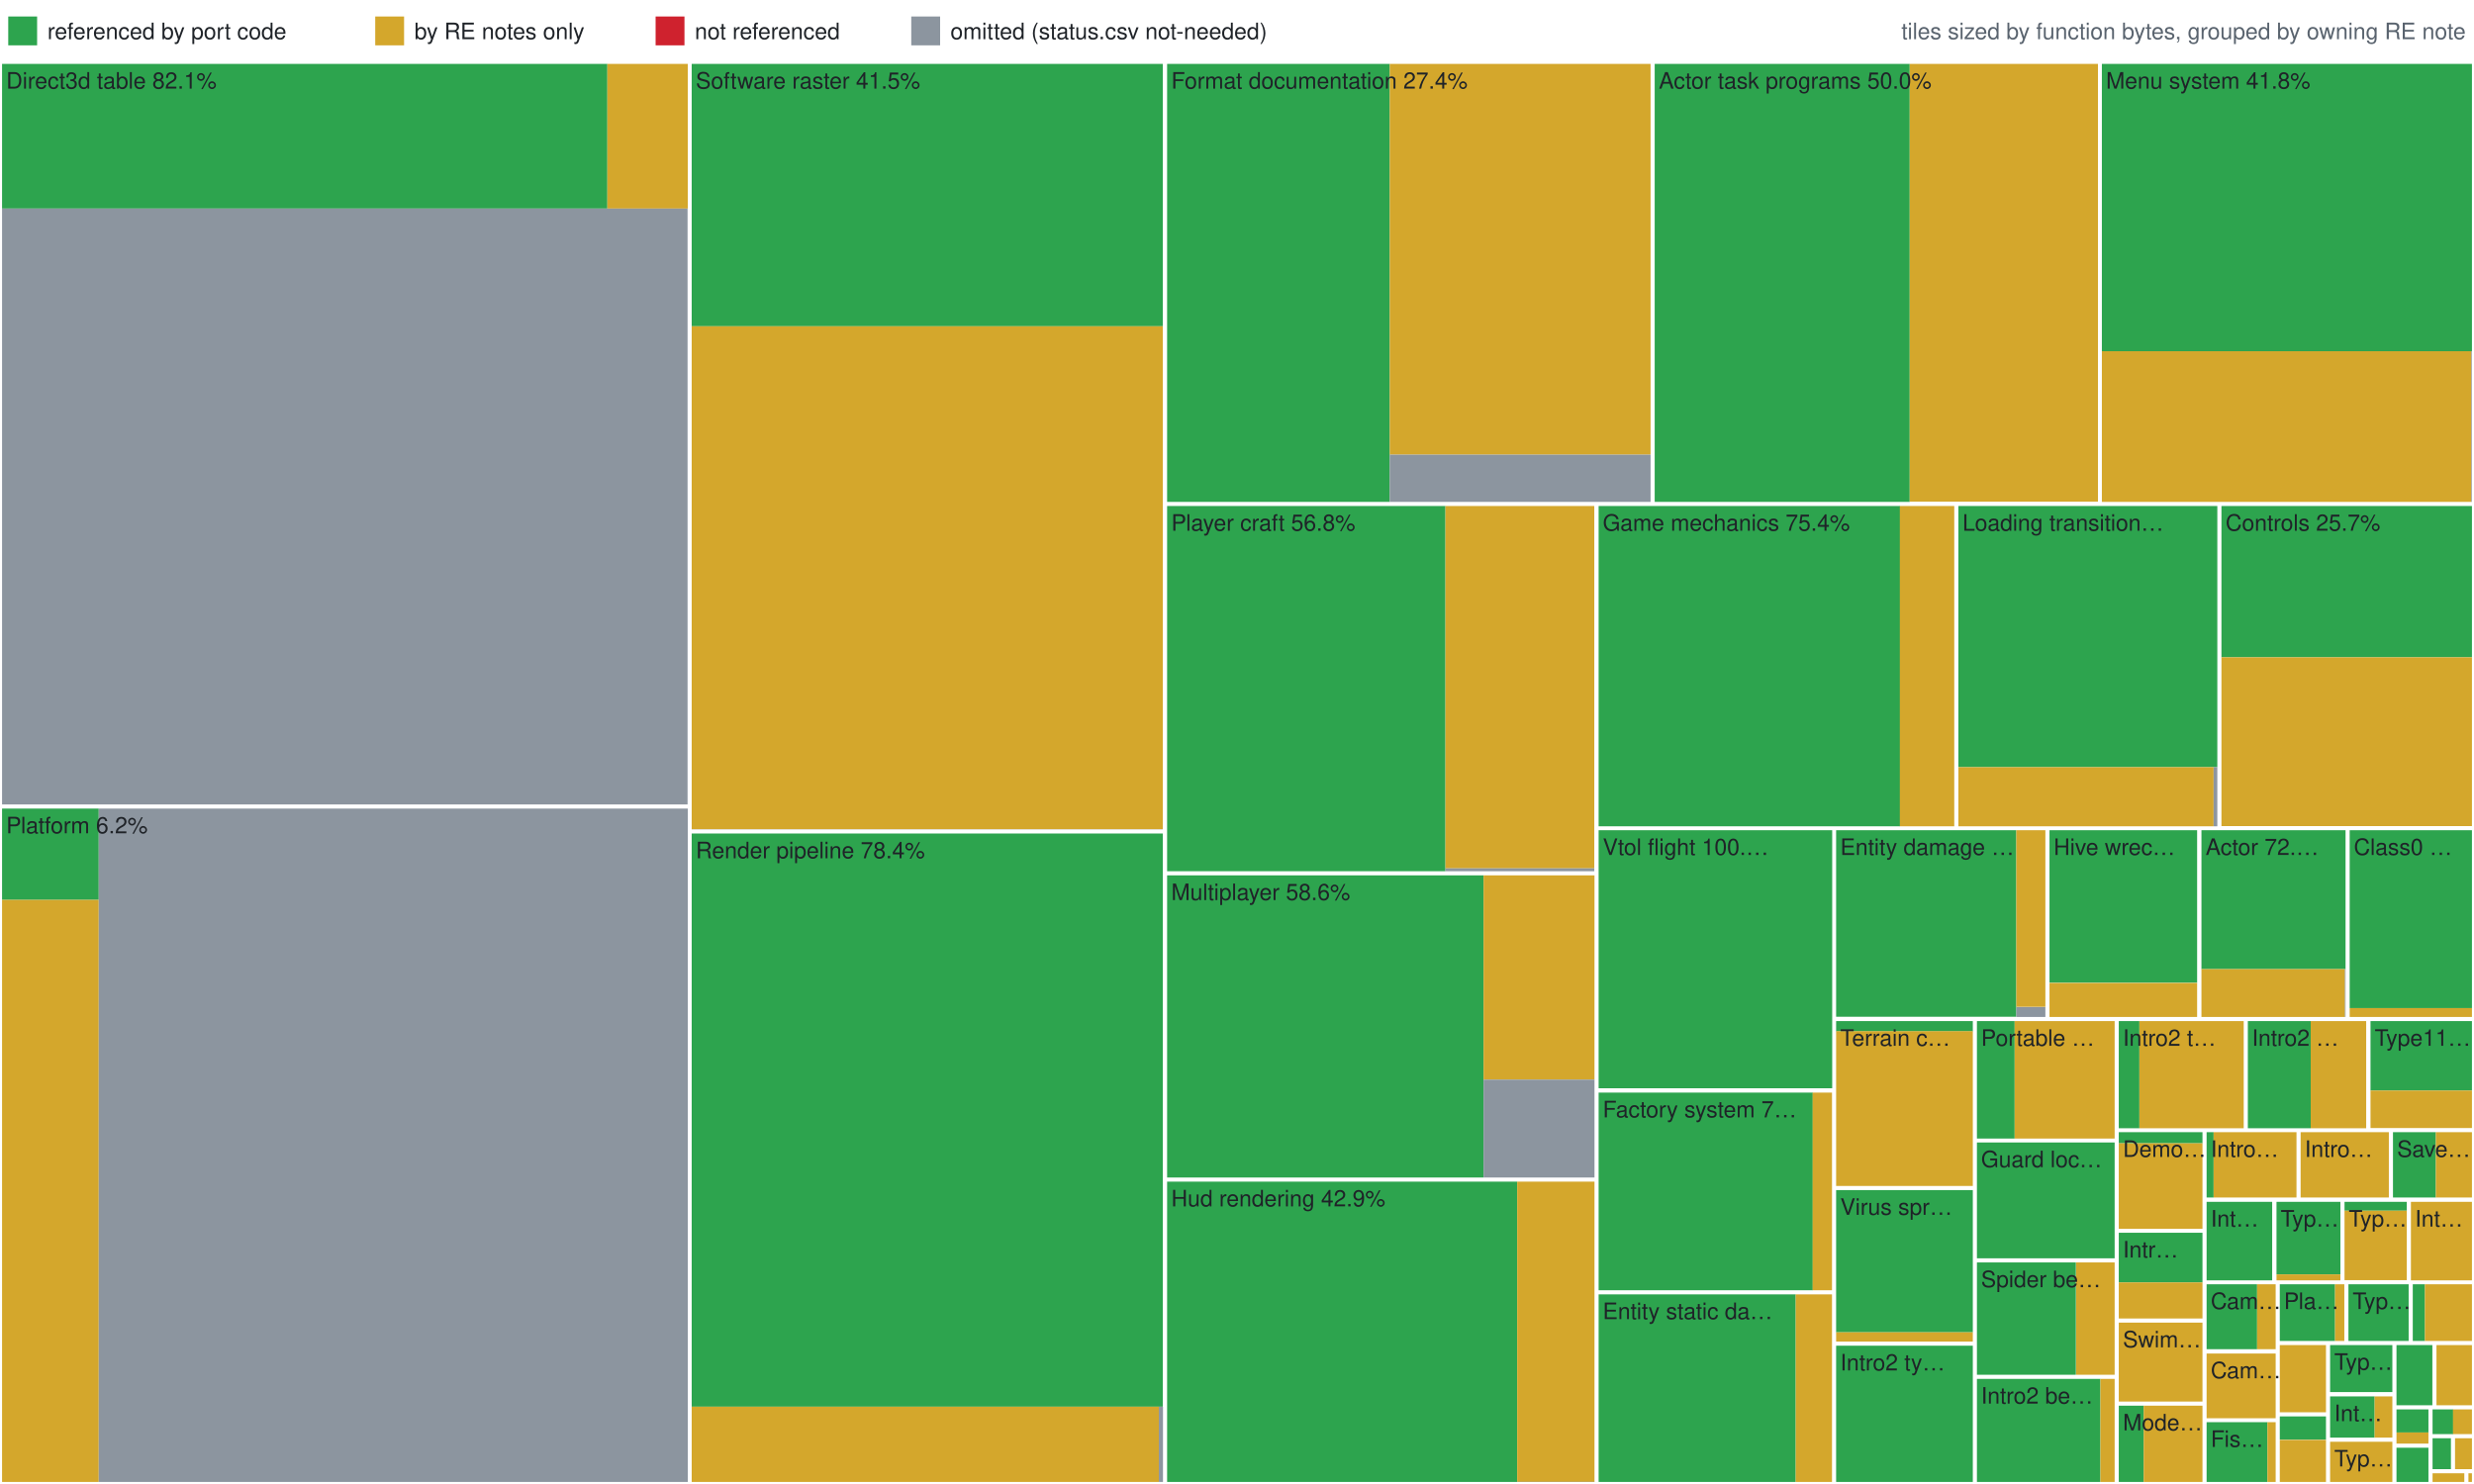
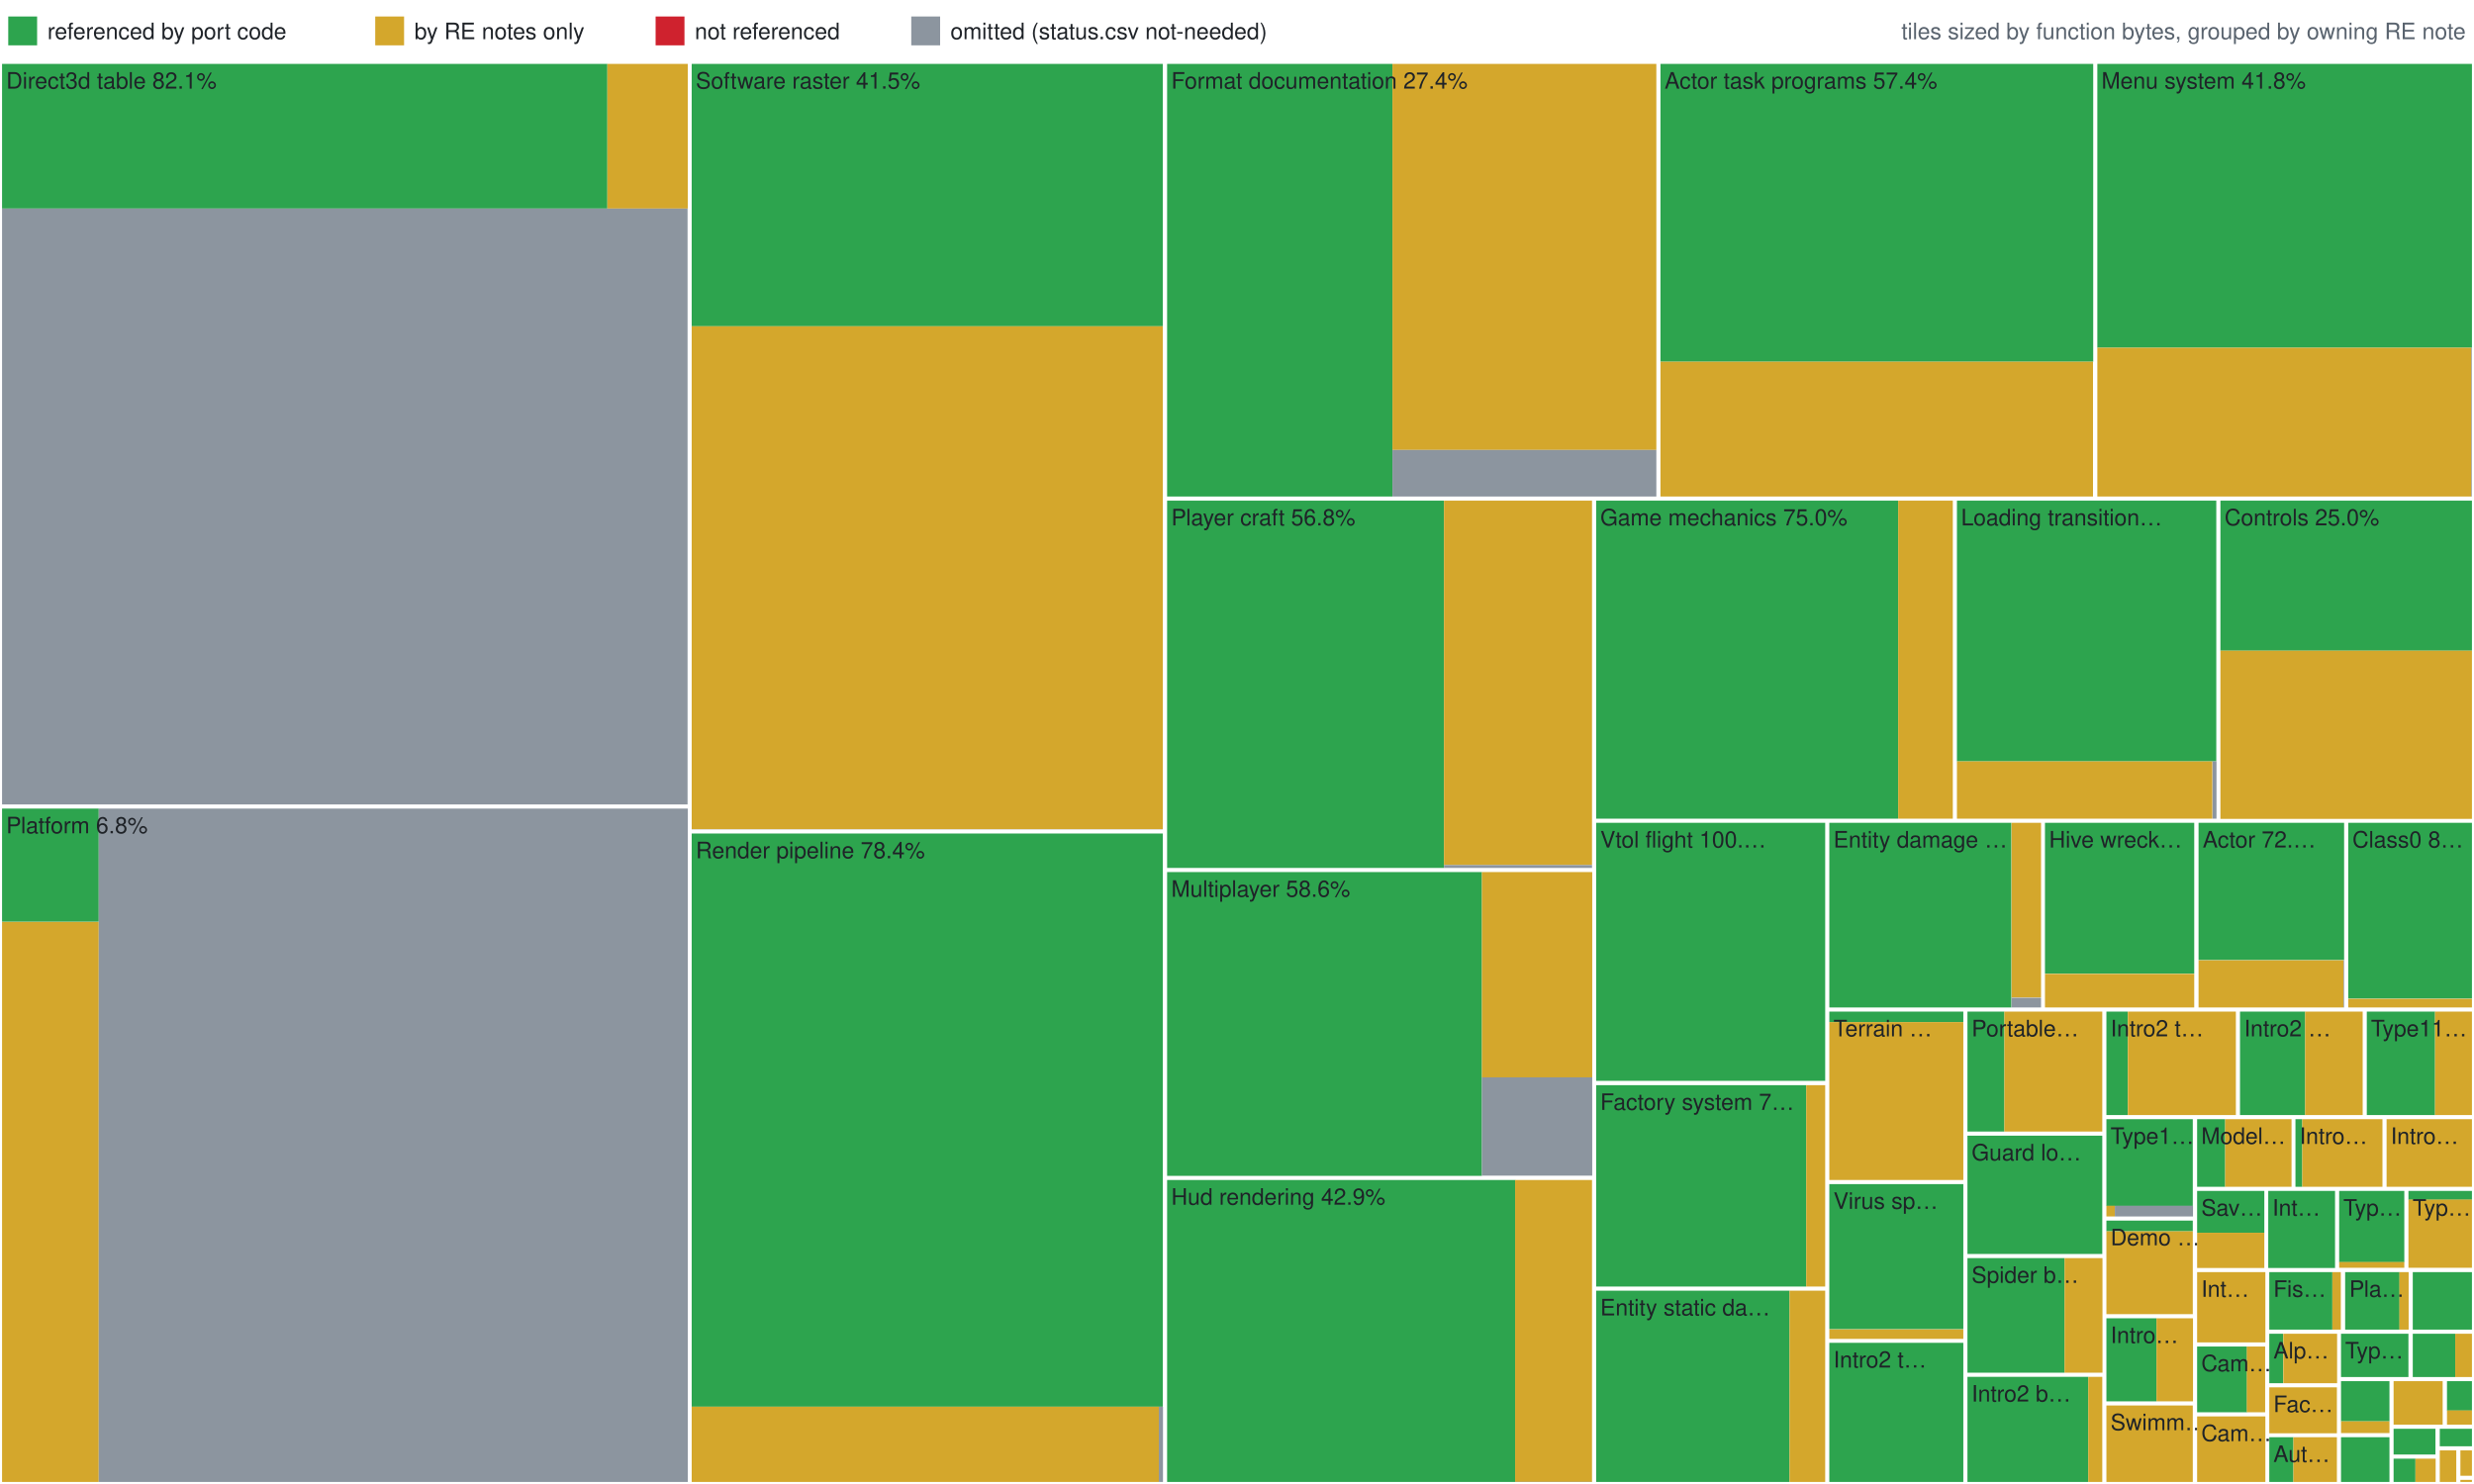
<svg xmlns="http://www.w3.org/2000/svg" width="1200" height="720" viewBox="0 0 1200 720" font-family="Segoe UI, Helvetica, Arial, sans-serif" font-size="11">
  <rect width="1200" height="720" fill="#ffffff" />
  <rect x="4" y="8" width="14" height="14" fill="#2da44e" />
  <text x="23" y="19" fill="#1f2328">referenced by port code</text>
  <rect x="182" y="8" width="14" height="14" fill="#d4a72c" />
  <text x="201" y="19" fill="#1f2328">by RE notes only</text>
  <rect x="318" y="8" width="14" height="14" fill="#cf222e" />
  <text x="337" y="19" fill="#1f2328">not referenced</text>
  <rect x="442" y="8" width="14" height="14" fill="#8c959f" />
  <text x="461" y="19" fill="#1f2328">omitted (status.csv not-needed)</text>
  <text x="1196" y="19" fill="#59636e" text-anchor="end">tiles sized by function bytes, grouped by owning RE note</text>
  <g>
    <rect x="1" y="31" width="293.6" height="70.2" fill="#2da44e" />
    <rect x="294.6" y="31" width="39" height="70.2" fill="#d4a72c" />
    <rect x="1" y="101.2" width="332.5" height="289.1" fill="#8c959f" />
    <text x="3" y="43" fill="#1f2328">Direct3d table 82.1%</text>
  </g>
  <g>
-     <rect x="1" y="392.3" width="46.9" height="44.3" fill="#2da44e" />
-     <rect x="1" y="436.6" width="46.9" height="282.4" fill="#d4a72c" />
+     <rect x="1" y="392.3" width="46.9" height="54.9" fill="#2da44e" />
+     <rect x="1" y="447.3" width="46.9" height="271.7" fill="#d4a72c" />
    <rect x="47.9" y="392.3" width="285.7" height="326.7" fill="#8c959f" />
-     <text x="3" y="404.3" fill="#1f2328">Platform 6.2%</text>
+     <text x="3" y="404.3" fill="#1f2328">Platform 6.8%</text>
  </g>
  <g>
    <rect x="335.5" y="31" width="228.5" height="127.3" fill="#2da44e" />
    <rect x="335.5" y="158.3" width="228.5" height="244" fill="#d4a72c" />
    <rect x="335.5" y="402.3" width="228.5" height="0.1" fill="#8c959f" />
    <text x="337.5" y="43" fill="#1f2328">Software raster 41.5%</text>
  </g>
  <g>
    <rect x="335.5" y="404.4" width="228.5" height="278.1" fill="#2da44e" />
    <rect x="335.5" y="682.5" width="226.6" height="36.5" fill="#d4a72c" />
    <rect x="562.1" y="682.5" width="2" height="36.5" fill="#8c959f" />
    <text x="337.5" y="416.4" fill="#1f2328">Render pipeline 78.4%</text>
  </g>
  <g>
-     <rect x="566.1" y="31" width="108" height="212.5" fill="#2da44e" />
-     <rect x="674.1" y="31" width="126.5" height="189.6" fill="#d4a72c" />
-     <rect x="674.1" y="220.6" width="126.5" height="22.9" fill="#8c959f" />
+     <rect x="566.1" y="31" width="109.3" height="209.9" fill="#2da44e" />
+     <rect x="675.4" y="31" width="128" height="187.3" fill="#d4a72c" />
+     <rect x="675.4" y="218.3" width="128" height="22.6" fill="#8c959f" />
    <text x="568.1" y="43" fill="#1f2328">Format documentation 27.4%</text>
  </g>
  <g>
-     <rect x="802.6" y="31" width="123.7" height="212.5" fill="#2da44e" />
-     <rect x="926.3" y="31" width="91.3" height="212.4" fill="#d4a72c" />
-     <rect x="926.3" y="243.4" width="91.3" height="0" fill="#8c959f" />
-     <text x="804.6" y="43" fill="#1f2328">Actor task programs 50.0%</text>
-   </g>
-   <g>
-     <rect x="1019.5" y="31" width="179.5" height="139.4" fill="#2da44e" />
-     <rect x="1019.5" y="170.4" width="179.2" height="73.1" fill="#d4a72c" />
-     <rect x="1198.7" y="170.4" width="0.3" height="73.1" fill="#8c959f" />
-     <text x="1021.5" y="43" fill="#1f2328">Menu system 41.8%</text>
-   </g>
-   <g>
-     <rect x="566.1" y="245.5" width="135" height="177.2" fill="#2da44e" />
-     <rect x="701.1" y="245.5" width="72.2" height="175.8" fill="#d4a72c" />
-     <rect x="701.1" y="421.3" width="72.2" height="1.4" fill="#8c959f" />
-     <text x="568.1" y="257.5" fill="#1f2328">Player craft 56.8%</text>
-   </g>
-   <g>
-     <rect x="566.1" y="424.7" width="153.5" height="146.6" fill="#2da44e" />
-     <rect x="719.6" y="424.7" width="53.8" height="99.1" fill="#d4a72c" />
-     <rect x="719.6" y="523.8" width="53.8" height="47.5" fill="#8c959f" />
-     <text x="568.1" y="436.7" fill="#1f2328">Multiplayer 58.6%</text>
-   </g>
-   <g>
-     <rect x="566.1" y="573.3" width="169.8" height="145.7" fill="#2da44e" />
-     <rect x="735.9" y="573.3" width="37.5" height="145.7" fill="#d4a72c" />
-     <rect x="735.9" y="718.9" width="37.5" height="0.1" fill="#8c959f" />
-     <text x="568.1" y="585.3" fill="#1f2328">Hud rendering 42.9%</text>
-   </g>
-   <g>
-     <rect x="775.4" y="245.5" width="146.2" height="155.4" fill="#2da44e" />
-     <rect x="921.5" y="245.5" width="26.4" height="155.4" fill="#d4a72c" />
-     <text x="777.4" y="257.5" fill="#1f2328">Game mechanics 75.4%</text>
-   </g>
-   <g>
-     <rect x="949.9" y="245.5" width="125.6" height="126.7" fill="#2da44e" />
-     <rect x="949.9" y="372.2" width="123.8" height="28.7" fill="#d4a72c" />
-     <rect x="1073.7" y="372.2" width="1.8" height="28.7" fill="#8c959f" />
-     <text x="951.9" y="257.5" fill="#1f2328">Loading transition…</text>
-   </g>
-   <g>
-     <rect x="1077.5" y="245.5" width="121.5" height="73.4" fill="#2da44e" />
-     <rect x="1077.5" y="318.9" width="121.5" height="81.9" fill="#d4a72c" />
-     <text x="1079.5" y="257.5" fill="#1f2328">Controls 25.7%</text>
-   </g>
-   <g>
-     <rect x="775.4" y="402.8" width="113.3" height="125.2" fill="#2da44e" />
-     <text x="777.4" y="414.8" fill="#1f2328">Vtol flight 100.…</text>
-   </g>
-   <g>
-     <rect x="775.4" y="530.1" width="103.9" height="95.9" fill="#2da44e" />
-     <rect x="879.2" y="530.1" width="9.4" height="95.9" fill="#d4a72c" />
-     <text x="777.4" y="542.1" fill="#1f2328">Factory system 7…</text>
-   </g>
-   <g>
-     <rect x="775.4" y="628" width="95.6" height="91" fill="#2da44e" />
-     <rect x="871" y="628" width="17.6" height="91" fill="#d4a72c" />
-     <text x="777.4" y="640" fill="#1f2328">Entity static da…</text>
-   </g>
-   <g>
-     <rect x="890.6" y="402.8" width="87.4" height="90.5" fill="#2da44e" />
-     <rect x="978" y="402.8" width="14.1" height="85.7" fill="#d4a72c" />
-     <rect x="978" y="488.6" width="14.1" height="4.8" fill="#8c959f" />
-     <text x="892.6" y="414.8" fill="#1f2328">Entity damage …</text>
-   </g>
-   <g>
-     <rect x="994.1" y="402.8" width="71.6" height="74" fill="#2da44e" />
-     <rect x="994.1" y="476.9" width="71.6" height="16.5" fill="#d4a72c" />
-     <text x="996.1" y="414.8" fill="#1f2328">Hive wrec…</text>
-   </g>
-   <g>
-     <rect x="1067.8" y="402.8" width="69.9" height="67.4" fill="#2da44e" />
-     <rect x="1067.8" y="470.2" width="69.6" height="23.2" fill="#d4a72c" />
-     <rect x="1137.4" y="470.2" width="0.3" height="23.2" fill="#8c959f" />
-     <text x="1069.8" y="414.8" fill="#1f2328">Actor 72.…</text>
-   </g>
-   <g>
-     <rect x="1139.7" y="402.8" width="59.3" height="86.3" fill="#2da44e" />
-     <rect x="1139.7" y="489.1" width="59.3" height="4.3" fill="#d4a72c" />
-     <text x="1141.7" y="414.8" fill="#1f2328">Class0 …</text>
-   </g>
-   <g>
-     <rect x="890.6" y="495.4" width="66.3" height="5" fill="#2da44e" />
-     <rect x="890.6" y="500.3" width="66.3" height="75.1" fill="#d4a72c" />
-     <text x="892.6" y="507.4" fill="#1f2328">Terrain c…</text>
-   </g>
-   <g>
-     <rect x="890.6" y="577.4" width="66.3" height="69" fill="#2da44e" />
-     <rect x="890.6" y="646.4" width="66.3" height="4.5" fill="#d4a72c" />
-     <text x="892.6" y="589.4" fill="#1f2328">Virus spr…</text>
-   </g>
-   <g>
-     <rect x="890.6" y="652.9" width="66.3" height="66.1" fill="#2da44e" />
-     <text x="892.6" y="664.9" fill="#1f2328">Intro2 ty…</text>
-   </g>
-   <g>
-     <rect x="958.9" y="495.4" width="18.3" height="57" fill="#2da44e" />
-     <rect x="977.2" y="495.4" width="48.5" height="57" fill="#d4a72c" />
-     <text x="960.9" y="507.4" fill="#1f2328">Portable …</text>
-   </g>
-   <g>
-     <rect x="958.9" y="554.3" width="66.8" height="56.2" fill="#2da44e" />
-     <text x="960.9" y="566.3" fill="#1f2328">Guard loc…</text>
-   </g>
-   <g>
-     <rect x="958.9" y="612.5" width="48" height="54.5" fill="#2da44e" />
-     <rect x="1007" y="612.5" width="18.7" height="54.5" fill="#d4a72c" />
-     <text x="960.9" y="624.5" fill="#1f2328">Spider be…</text>
-   </g>
-   <g>
-     <rect x="958.9" y="669" width="59.9" height="50" fill="#2da44e" />
-     <rect x="1018.8" y="669" width="6.9" height="50" fill="#d4a72c" />
-     <text x="960.9" y="681" fill="#1f2328">Intro2 be…</text>
-   </g>
-   <g>
-     <rect x="1027.7" y="495.4" width="10" height="52" fill="#2da44e" />
-     <rect x="1037.7" y="495.4" width="50.6" height="52" fill="#d4a72c" />
-     <text x="1029.7" y="507.4" fill="#1f2328">Intro2 t…</text>
-   </g>
-   <g>
-     <rect x="1090.3" y="495.4" width="30.5" height="52" fill="#2da44e" />
-     <rect x="1120.8" y="495.4" width="26.9" height="52" fill="#d4a72c" />
-     <text x="1092.3" y="507.4" fill="#1f2328">Intro2 …</text>
-   </g>
-   <g>
-     <rect x="1149.8" y="495.4" width="49.2" height="33.7" fill="#2da44e" />
-     <rect x="1149.8" y="529.1" width="49.2" height="18.2" fill="#d4a72c" />
-     <text x="1151.8" y="507.4" fill="#1f2328">Type11…</text>
-   </g>
-   <g>
-     <rect x="1027.7" y="549.3" width="40.6" height="5.4" fill="#2da44e" />
-     <rect x="1027.7" y="554.7" width="40.6" height="41.5" fill="#d4a72c" />
-     <text x="1029.7" y="561.3" fill="#1f2328">Demo…</text>
-   </g>
-   <g>
-     <rect x="1027.7" y="598.1" width="40.6" height="24.1" fill="#2da44e" />
-     <rect x="1027.7" y="622.2" width="40.6" height="17.5" fill="#d4a72c" />
-     <text x="1029.7" y="610.1" fill="#1f2328">Intr…</text>
-   </g>
-   <g>
-     <rect x="1027.7" y="641.7" width="40.6" height="38.3" fill="#d4a72c" />
-     <text x="1029.7" y="653.7" fill="#1f2328">Swim…</text>
-   </g>
-   <g>
-     <rect x="1027.7" y="682" width="12.1" height="37" fill="#2da44e" />
-     <rect x="1039.8" y="682" width="28.5" height="37" fill="#d4a72c" />
-     <text x="1029.7" y="694" fill="#1f2328">Mode…</text>
-   </g>
-   <g>
-     <rect x="1070.3" y="549.3" width="3.4" height="31.7" fill="#2da44e" />
-     <rect x="1073.7" y="549.3" width="40.2" height="31.7" fill="#d4a72c" />
-     <text x="1072.3" y="561.3" fill="#1f2328">Intro…</text>
-   </g>
-   <g>
-     <rect x="1115.9" y="549.3" width="42.8" height="31.7" fill="#d4a72c" />
-     <text x="1117.9" y="561.3" fill="#1f2328">Intro…</text>
-   </g>
-   <g>
-     <rect x="1160.7" y="549.3" width="20.8" height="31.7" fill="#2da44e" />
-     <rect x="1181.5" y="549.3" width="17.5" height="31.7" fill="#d4a72c" />
-     <text x="1162.7" y="561.3" fill="#1f2328">Save…</text>
-   </g>
-   <g>
-     <rect x="1070.3" y="583.1" width="31.8" height="38.1" fill="#2da44e" />
-     <text x="1072.3" y="595.1" fill="#1f2328">Int…</text>
-   </g>
-   <g>
-     <rect x="1104.2" y="583.1" width="31" height="35.2" fill="#2da44e" />
-     <rect x="1104.2" y="618.3" width="31" height="2.9" fill="#d4a72c" />
-     <text x="1106.2" y="595.1" fill="#1f2328">Typ…</text>
-   </g>
-   <g>
-     <rect x="1137.2" y="583.1" width="30.2" height="4.3" fill="#2da44e" />
-     <rect x="1137.2" y="587.4" width="30.2" height="33.7" fill="#d4a72c" />
-     <text x="1139.2" y="595.1" fill="#1f2328">Typ…</text>
-   </g>
-   <g>
-     <rect x="1169.4" y="583.1" width="29.6" height="38.1" fill="#d4a72c" />
-     <text x="1171.4" y="595.1" fill="#1f2328">Int…</text>
-   </g>
-   <g>
-     <rect x="1070.3" y="623.1" width="24.5" height="31.5" fill="#2da44e" />
-     <rect x="1094.8" y="623.1" width="9" height="31.5" fill="#d4a72c" />
-     <text x="1072.3" y="635.1" fill="#1f2328">Cam…</text>
-   </g>
-   <g>
-     <rect x="1070.3" y="656.7" width="33.5" height="31.4" fill="#d4a72c" />
-     <text x="1072.3" y="668.7" fill="#1f2328">Cam…</text>
-   </g>
-   <g>
-     <rect x="1070.3" y="690" width="29.5" height="29" fill="#2da44e" />
-     <rect x="1099.8" y="690" width="4" height="29" fill="#d4a72c" />
-     <text x="1072.3" y="702" fill="#1f2328">Fis…</text>
-   </g>
-   <g>
-     <rect x="1105.8" y="623.1" width="26.8" height="27.5" fill="#2da44e" />
-     <rect x="1132.6" y="623.1" width="4.5" height="27.5" fill="#d4a72c" />
-     <text x="1107.8" y="635.1" fill="#1f2328">Pla…</text>
-   </g>
-   <g>
-     <rect x="1139.1" y="623.1" width="29.2" height="27.5" fill="#2da44e" />
-     <text x="1141.1" y="635.1" fill="#1f2328">Typ…</text>
-   </g>
-   <g>
-     <rect x="1170.3" y="623.1" width="5.9" height="27.5" fill="#2da44e" />
-     <rect x="1176.2" y="623.1" width="22.8" height="27.5" fill="#d4a72c" />
-   </g>
-   <g>
-     <rect x="1105.8" y="652.6" width="22.4" height="32.6" fill="#d4a72c" />
-   </g>
-   <g>
-     <rect x="1105.8" y="687.2" width="22.4" height="11.3" fill="#2da44e" />
-     <rect x="1105.8" y="698.6" width="22.4" height="20.4" fill="#d4a72c" />
-   </g>
-   <g>
-     <rect x="1130.2" y="652.6" width="30.2" height="22.8" fill="#2da44e" />
-     <text x="1132.2" y="664.6" fill="#1f2328">Typ…</text>
-   </g>
-   <g>
-     <rect x="1130.2" y="677.5" width="21.6" height="20" fill="#2da44e" />
-     <rect x="1151.8" y="677.5" width="8.6" height="20" fill="#d4a72c" />
-     <text x="1132.2" y="689.5" fill="#1f2328">Int…</text>
-   </g>
-   <g>
-     <rect x="1130.2" y="699.5" width="30.2" height="19.5" fill="#d4a72c" />
-     <text x="1132.2" y="711.5" fill="#1f2328">Typ…</text>
-   </g>
-   <g>
-     <rect x="1162.4" y="652.6" width="17.4" height="29.2" fill="#2da44e" />
-   </g>
-   <g>
-     <rect x="1181.8" y="652.6" width="17.2" height="29.2" fill="#d4a72c" />
-   </g>
-   <g>
-     <rect x="1162.4" y="683.8" width="15.5" height="11.2" fill="#2da44e" />
-     <rect x="1162.4" y="695" width="15.5" height="5.4" fill="#d4a72c" />
-   </g>
-   <g>
-     <rect x="1162.4" y="702.4" width="15.5" height="16.6" fill="#2da44e" />
-   </g>
-   <g>
-     <rect x="1179.9" y="683.8" width="10" height="12" fill="#2da44e" />
-     <rect x="1189.8" y="683.8" width="9.2" height="12" fill="#d4a72c" />
-   </g>
-   <g>
-     <rect x="1179.9" y="697.8" width="8.9" height="15" fill="#2da44e" />
-   </g>
-   <g>
-     <rect x="1190.8" y="697.8" width="8.2" height="15" fill="#d4a72c" />
-   </g>
-   <g>
-     <rect x="1179.9" y="714.8" width="15.4" height="4.2" fill="#d4a72c" />
-   </g>
-   <g>
-     <rect x="1197.3" y="714.8" width="1.7" height="4.2" fill="#d4a72c" />
+     <rect x="805.4" y="31" width="209.9" height="144.5" fill="#2da44e" />
+     <rect x="805.4" y="175.5" width="209.8" height="65.4" fill="#d4a72c" />
+     <rect x="1015.3" y="175.5" width="0" height="65.4" fill="#8c959f" />
+     <text x="807.4" y="43" fill="#1f2328">Actor task programs 57.4%</text>
+   </g>
+   <g>
+     <rect x="1017.3" y="31" width="181.7" height="137.7" fill="#2da44e" />
+     <rect x="1017.3" y="168.7" width="181.4" height="72.2" fill="#d4a72c" />
+     <rect x="1198.7" y="168.7" width="0.3" height="72.2" fill="#8c959f" />
+     <text x="1019.3" y="43" fill="#1f2328">Menu system 41.8%</text>
+   </g>
+   <g>
+     <rect x="566.1" y="242.9" width="134.3" height="178.2" fill="#2da44e" />
+     <rect x="700.4" y="242.9" width="71.8" height="176.8" fill="#d4a72c" />
+     <rect x="700.4" y="419.7" width="71.8" height="1.4" fill="#8c959f" />
+     <text x="568.1" y="254.9" fill="#1f2328">Player craft 56.8%</text>
+   </g>
+   <g>
+     <rect x="566.1" y="423.1" width="152.7" height="147.4" fill="#2da44e" />
+     <rect x="718.8" y="423.1" width="53.5" height="99.7" fill="#d4a72c" />
+     <rect x="718.8" y="522.7" width="53.5" height="47.7" fill="#8c959f" />
+     <text x="568.1" y="435.1" fill="#1f2328">Multiplayer 58.6%</text>
+   </g>
+   <g>
+     <rect x="566.1" y="572.5" width="168.9" height="146.5" fill="#2da44e" />
+     <rect x="734.9" y="572.5" width="37.3" height="146.5" fill="#d4a72c" />
+     <rect x="734.9" y="718.9" width="37.3" height="0.1" fill="#8c959f" />
+     <text x="568.1" y="584.5" fill="#1f2328">Hud rendering 42.9%</text>
+   </g>
+   <g>
+     <rect x="774.2" y="242.9" width="146.5" height="154.3" fill="#2da44e" />
+     <rect x="920.7" y="242.9" width="26.5" height="154.3" fill="#d4a72c" />
+     <text x="776.2" y="254.9" fill="#1f2328">Game mechanics 75.0%</text>
+   </g>
+   <g>
+     <rect x="949.2" y="242.9" width="125.8" height="126.5" fill="#2da44e" />
+     <rect x="949.2" y="369.4" width="123.9" height="27.8" fill="#d4a72c" />
+     <rect x="1073.2" y="369.4" width="1.9" height="27.8" fill="#8c959f" />
+     <text x="951.2" y="254.9" fill="#1f2328">Loading transition…</text>
+   </g>
+   <g>
+     <rect x="1077" y="242.9" width="122" height="72.8" fill="#2da44e" />
+     <rect x="1077" y="315.7" width="122" height="81.6" fill="#d4a72c" />
+     <text x="1079" y="254.9" fill="#1f2328">Controls 25.0%</text>
+   </g>
+   <g>
+     <rect x="774.2" y="399.2" width="111.1" height="125.2" fill="#2da44e" />
+     <text x="776.2" y="411.2" fill="#1f2328">Vtol flight 100.…</text>
+   </g>
+   <g>
+     <rect x="774.2" y="526.5" width="101.9" height="97.7" fill="#2da44e" />
+     <rect x="876.1" y="526.5" width="9.2" height="97.7" fill="#d4a72c" />
+     <text x="776.2" y="538.5" fill="#1f2328">Factory system 7…</text>
+   </g>
+   <g>
+     <rect x="774.2" y="626.2" width="93.8" height="92.8" fill="#2da44e" />
+     <rect x="868" y="626.2" width="17.3" height="92.8" fill="#d4a72c" />
+     <text x="776.2" y="638.2" fill="#1f2328">Entity static da…</text>
+   </g>
+   <g>
+     <rect x="887.3" y="399.2" width="88.3" height="89.6" fill="#2da44e" />
+     <rect x="975.7" y="399.2" width="14.3" height="84.8" fill="#d4a72c" />
+     <rect x="975.7" y="484.1" width="14.3" height="4.7" fill="#8c959f" />
+     <text x="889.3" y="411.2" fill="#1f2328">Entity damage …</text>
+   </g>
+   <g>
+     <rect x="991.9" y="399.2" width="72.4" height="73.2" fill="#2da44e" />
+     <rect x="991.9" y="472.5" width="72.4" height="16.3" fill="#d4a72c" />
+     <text x="993.9" y="411.2" fill="#1f2328">Hive wreck…</text>
+   </g>
+   <g>
+     <rect x="1066.4" y="399.2" width="70.6" height="66.6" fill="#2da44e" />
+     <rect x="1066.4" y="465.9" width="70.3" height="22.9" fill="#d4a72c" />
+     <rect x="1136.7" y="465.9" width="0.3" height="22.9" fill="#8c959f" />
+     <text x="1068.4" y="411.2" fill="#1f2328">Actor 72.…</text>
+   </g>
+   <g>
+     <rect x="1139" y="399.2" width="60" height="85.3" fill="#2da44e" />
+     <rect x="1139" y="484.6" width="60" height="4.2" fill="#d4a72c" />
+     <text x="1141" y="411.2" fill="#1f2328">Class0 8…</text>
+   </g>
+   <g>
+     <rect x="887.3" y="490.8" width="65" height="5.1" fill="#2da44e" />
+     <rect x="887.3" y="495.9" width="65" height="76.6" fill="#d4a72c" />
+     <text x="889.3" y="502.8" fill="#1f2328">Terrain …</text>
+   </g>
+   <g>
+     <rect x="887.3" y="574.5" width="65" height="70.4" fill="#2da44e" />
+     <rect x="887.3" y="645" width="65" height="4.6" fill="#d4a72c" />
+     <text x="889.3" y="586.5" fill="#1f2328">Virus sp…</text>
+   </g>
+   <g>
+     <rect x="887.3" y="651.5" width="65" height="67.5" fill="#2da44e" />
+     <text x="889.3" y="663.5" fill="#1f2328">Intro2 t…</text>
+   </g>
+   <g>
+     <rect x="954.3" y="490.8" width="17.9" height="58.2" fill="#2da44e" />
+     <rect x="972.2" y="490.8" width="47.5" height="58.2" fill="#d4a72c" />
+     <text x="956.3" y="502.8" fill="#1f2328">Portable…</text>
+   </g>
+   <g>
+     <rect x="954.3" y="551" width="65.4" height="57.4" fill="#2da44e" />
+     <text x="956.3" y="563" fill="#1f2328">Guard lo…</text>
+   </g>
+   <g>
+     <rect x="954.3" y="610.4" width="47.1" height="55.6" fill="#2da44e" />
+     <rect x="1001.4" y="610.4" width="18.4" height="55.6" fill="#d4a72c" />
+     <text x="956.3" y="622.4" fill="#1f2328">Spider b…</text>
+   </g>
+   <g>
+     <rect x="954.3" y="668" width="58.6" height="51" fill="#2da44e" />
+     <rect x="1012.9" y="668" width="6.8" height="51" fill="#d4a72c" />
+     <text x="956.3" y="680" fill="#1f2328">Intro2 b…</text>
+   </g>
+   <g>
+     <rect x="1021.7" y="490.8" width="10.3" height="50.2" fill="#2da44e" />
+     <rect x="1032.1" y="490.8" width="52.4" height="50.2" fill="#d4a72c" />
+     <text x="1023.7" y="502.8" fill="#1f2328">Intro2 t…</text>
+   </g>
+   <g>
+     <rect x="1086.5" y="490.8" width="31.6" height="50.2" fill="#2da44e" />
+     <rect x="1118.1" y="490.8" width="27.9" height="50.2" fill="#d4a72c" />
+     <text x="1088.5" y="502.8" fill="#1f2328">Intro2 …</text>
+   </g>
+   <g>
+     <rect x="1148" y="490.8" width="33.1" height="50.2" fill="#2da44e" />
+     <rect x="1181.1" y="490.8" width="17.9" height="50.2" fill="#d4a72c" />
+     <text x="1150" y="502.8" fill="#1f2328">Type11…</text>
+   </g>
+   <g>
+     <rect x="1021.7" y="543" width="41.9" height="42.1" fill="#2da44e" />
+     <rect x="1021.7" y="585" width="4.1" height="5.2" fill="#d4a72c" />
+     <rect x="1025.8" y="585" width="37.9" height="5.2" fill="#8c959f" />
+     <text x="1023.7" y="555" fill="#1f2328">Type1…</text>
+   </g>
+   <g>
+     <rect x="1021.7" y="592.2" width="41.9" height="5.2" fill="#2da44e" />
+     <rect x="1021.7" y="597.4" width="41.9" height="40.2" fill="#d4a72c" />
+     <text x="1023.7" y="604.2" fill="#1f2328">Demo …</text>
+   </g>
+   <g>
+     <rect x="1021.7" y="639.6" width="24.3" height="40.3" fill="#2da44e" />
+     <rect x="1046" y="639.6" width="17.7" height="40.3" fill="#d4a72c" />
+     <text x="1023.7" y="651.6" fill="#1f2328">Intro…</text>
+   </g>
+   <g>
+     <rect x="1021.7" y="681.9" width="41.9" height="37.1" fill="#d4a72c" />
+     <text x="1023.7" y="693.9" fill="#1f2328">Swimm…</text>
+   </g>
+   <g>
+     <rect x="1065.7" y="543" width="13.6" height="32.8" fill="#2da44e" />
+     <rect x="1079.3" y="543" width="32.2" height="32.8" fill="#d4a72c" />
+     <text x="1067.7" y="555" fill="#1f2328">Model…</text>
+   </g>
+   <g>
+     <rect x="1113.4" y="543" width="3.3" height="32.8" fill="#2da44e" />
+     <rect x="1116.7" y="543" width="38.9" height="32.8" fill="#d4a72c" />
+     <text x="1115.4" y="555" fill="#1f2328">Intro…</text>
+   </g>
+   <g>
+     <rect x="1157.6" y="543" width="41.4" height="32.8" fill="#d4a72c" />
+     <text x="1159.6" y="555" fill="#1f2328">Intro…</text>
+   </g>
+   <g>
+     <rect x="1065.7" y="577.8" width="32.6" height="20.3" fill="#2da44e" />
+     <rect x="1065.7" y="598.1" width="32.6" height="17.1" fill="#d4a72c" />
+     <text x="1067.7" y="589.8" fill="#1f2328">Sav…</text>
+   </g>
+   <g>
+     <rect x="1100.2" y="577.8" width="32.4" height="37.4" fill="#2da44e" />
+     <text x="1102.2" y="589.8" fill="#1f2328">Int…</text>
+   </g>
+   <g>
+     <rect x="1134.6" y="577.8" width="31.6" height="34.6" fill="#2da44e" />
+     <rect x="1134.6" y="612.3" width="31.6" height="2.8" fill="#d4a72c" />
+     <text x="1136.6" y="589.8" fill="#1f2328">Typ…</text>
+   </g>
+   <g>
+     <rect x="1168.2" y="577.8" width="30.8" height="4.3" fill="#2da44e" />
+     <rect x="1168.2" y="582" width="30.8" height="33.1" fill="#d4a72c" />
+     <text x="1170.2" y="589.8" fill="#1f2328">Typ…</text>
+   </g>
+   <g>
+     <rect x="1065.7" y="617.2" width="33.1" height="34.1" fill="#d4a72c" />
+     <text x="1067.7" y="629.2" fill="#1f2328">Int…</text>
+   </g>
+   <g>
+     <rect x="1065.7" y="653.3" width="24.2" height="31.9" fill="#2da44e" />
+     <rect x="1089.8" y="653.3" width="8.9" height="31.9" fill="#d4a72c" />
+     <text x="1067.7" y="665.3" fill="#1f2328">Cam…</text>
+   </g>
+   <g>
+     <rect x="1065.7" y="687.2" width="33.1" height="31.8" fill="#d4a72c" />
+     <text x="1067.7" y="699.2" fill="#1f2328">Cam…</text>
+   </g>
+   <g>
+     <rect x="1100.7" y="617.2" width="30.6" height="27.9" fill="#2da44e" />
+     <rect x="1131.3" y="617.2" width="4.1" height="27.9" fill="#d4a72c" />
+     <text x="1102.7" y="629.2" fill="#1f2328">Fis…</text>
+   </g>
+   <g>
+     <rect x="1137.5" y="617.2" width="26.4" height="27.9" fill="#2da44e" />
+     <rect x="1163.8" y="617.2" width="4.5" height="27.9" fill="#d4a72c" />
+     <text x="1139.5" y="629.2" fill="#1f2328">Pla…</text>
+   </g>
+   <g>
+     <rect x="1170.3" y="617.2" width="28.7" height="27.9" fill="#2da44e" />
+   </g>
+   <g>
+     <rect x="1100.7" y="647.1" width="6.7" height="24" fill="#2da44e" />
+     <rect x="1107.5" y="647.1" width="26.1" height="24" fill="#d4a72c" />
+     <text x="1102.7" y="659.1" fill="#1f2328">Alp…</text>
+   </g>
+   <g>
+     <rect x="1100.7" y="673.1" width="32.8" height="22.3" fill="#d4a72c" />
+     <text x="1102.7" y="685.1" fill="#1f2328">Fac…</text>
+   </g>
+   <g>
+     <rect x="1100.7" y="697.3" width="11.7" height="21.7" fill="#2da44e" />
+     <rect x="1112.4" y="697.3" width="21.1" height="21.7" fill="#d4a72c" />
+     <text x="1102.7" y="709.3" fill="#1f2328">Aut…</text>
+   </g>
+   <g>
+     <rect x="1135.5" y="647.1" width="32.7" height="21" fill="#2da44e" />
+     <text x="1137.5" y="659.1" fill="#1f2328">Typ…</text>
+   </g>
+   <g>
+     <rect x="1170.3" y="647.1" width="20.6" height="21" fill="#2da44e" />
+     <rect x="1190.9" y="647.1" width="8.1" height="21" fill="#d4a72c" />
+   </g>
+   <g>
+     <rect x="1135.5" y="670.1" width="23.5" height="19.5" fill="#2da44e" />
+     <rect x="1135.5" y="689.6" width="23.5" height="5.7" fill="#d4a72c" />
+   </g>
+   <g>
+     <rect x="1135.5" y="697.3" width="23.5" height="21.7" fill="#2da44e" />
+   </g>
+   <g>
+     <rect x="1161" y="670.1" width="23.8" height="21.1" fill="#d4a72c" />
+   </g>
+   <g>
+     <rect x="1186.9" y="670.1" width="12.1" height="14.3" fill="#2da44e" />
+     <rect x="1186.9" y="684.3" width="12.1" height="6.9" fill="#d4a72c" />
+   </g>
+   <g>
+     <rect x="1161" y="693.2" width="20.3" height="12.5" fill="#2da44e" />
+   </g>
+   <g>
+     <rect x="1161" y="707.7" width="10.6" height="11.3" fill="#2da44e" />
+     <rect x="1171.6" y="707.7" width="9.8" height="11.3" fill="#d4a72c" />
+   </g>
+   <g>
+     <rect x="1183.4" y="693.2" width="15.6" height="8.5" fill="#2da44e" />
+   </g>
+   <g>
+     <rect x="1183.4" y="703.7" width="8" height="15.3" fill="#d4a72c" />
+   </g>
+   <g>
+     <rect x="1193.4" y="703.7" width="5.6" height="12.3" fill="#d4a72c" />
+   </g>
+   <g>
+     <rect x="1193.4" y="718" width="5.6" height="1" fill="#d4a72c" />
  </g>
</svg>
